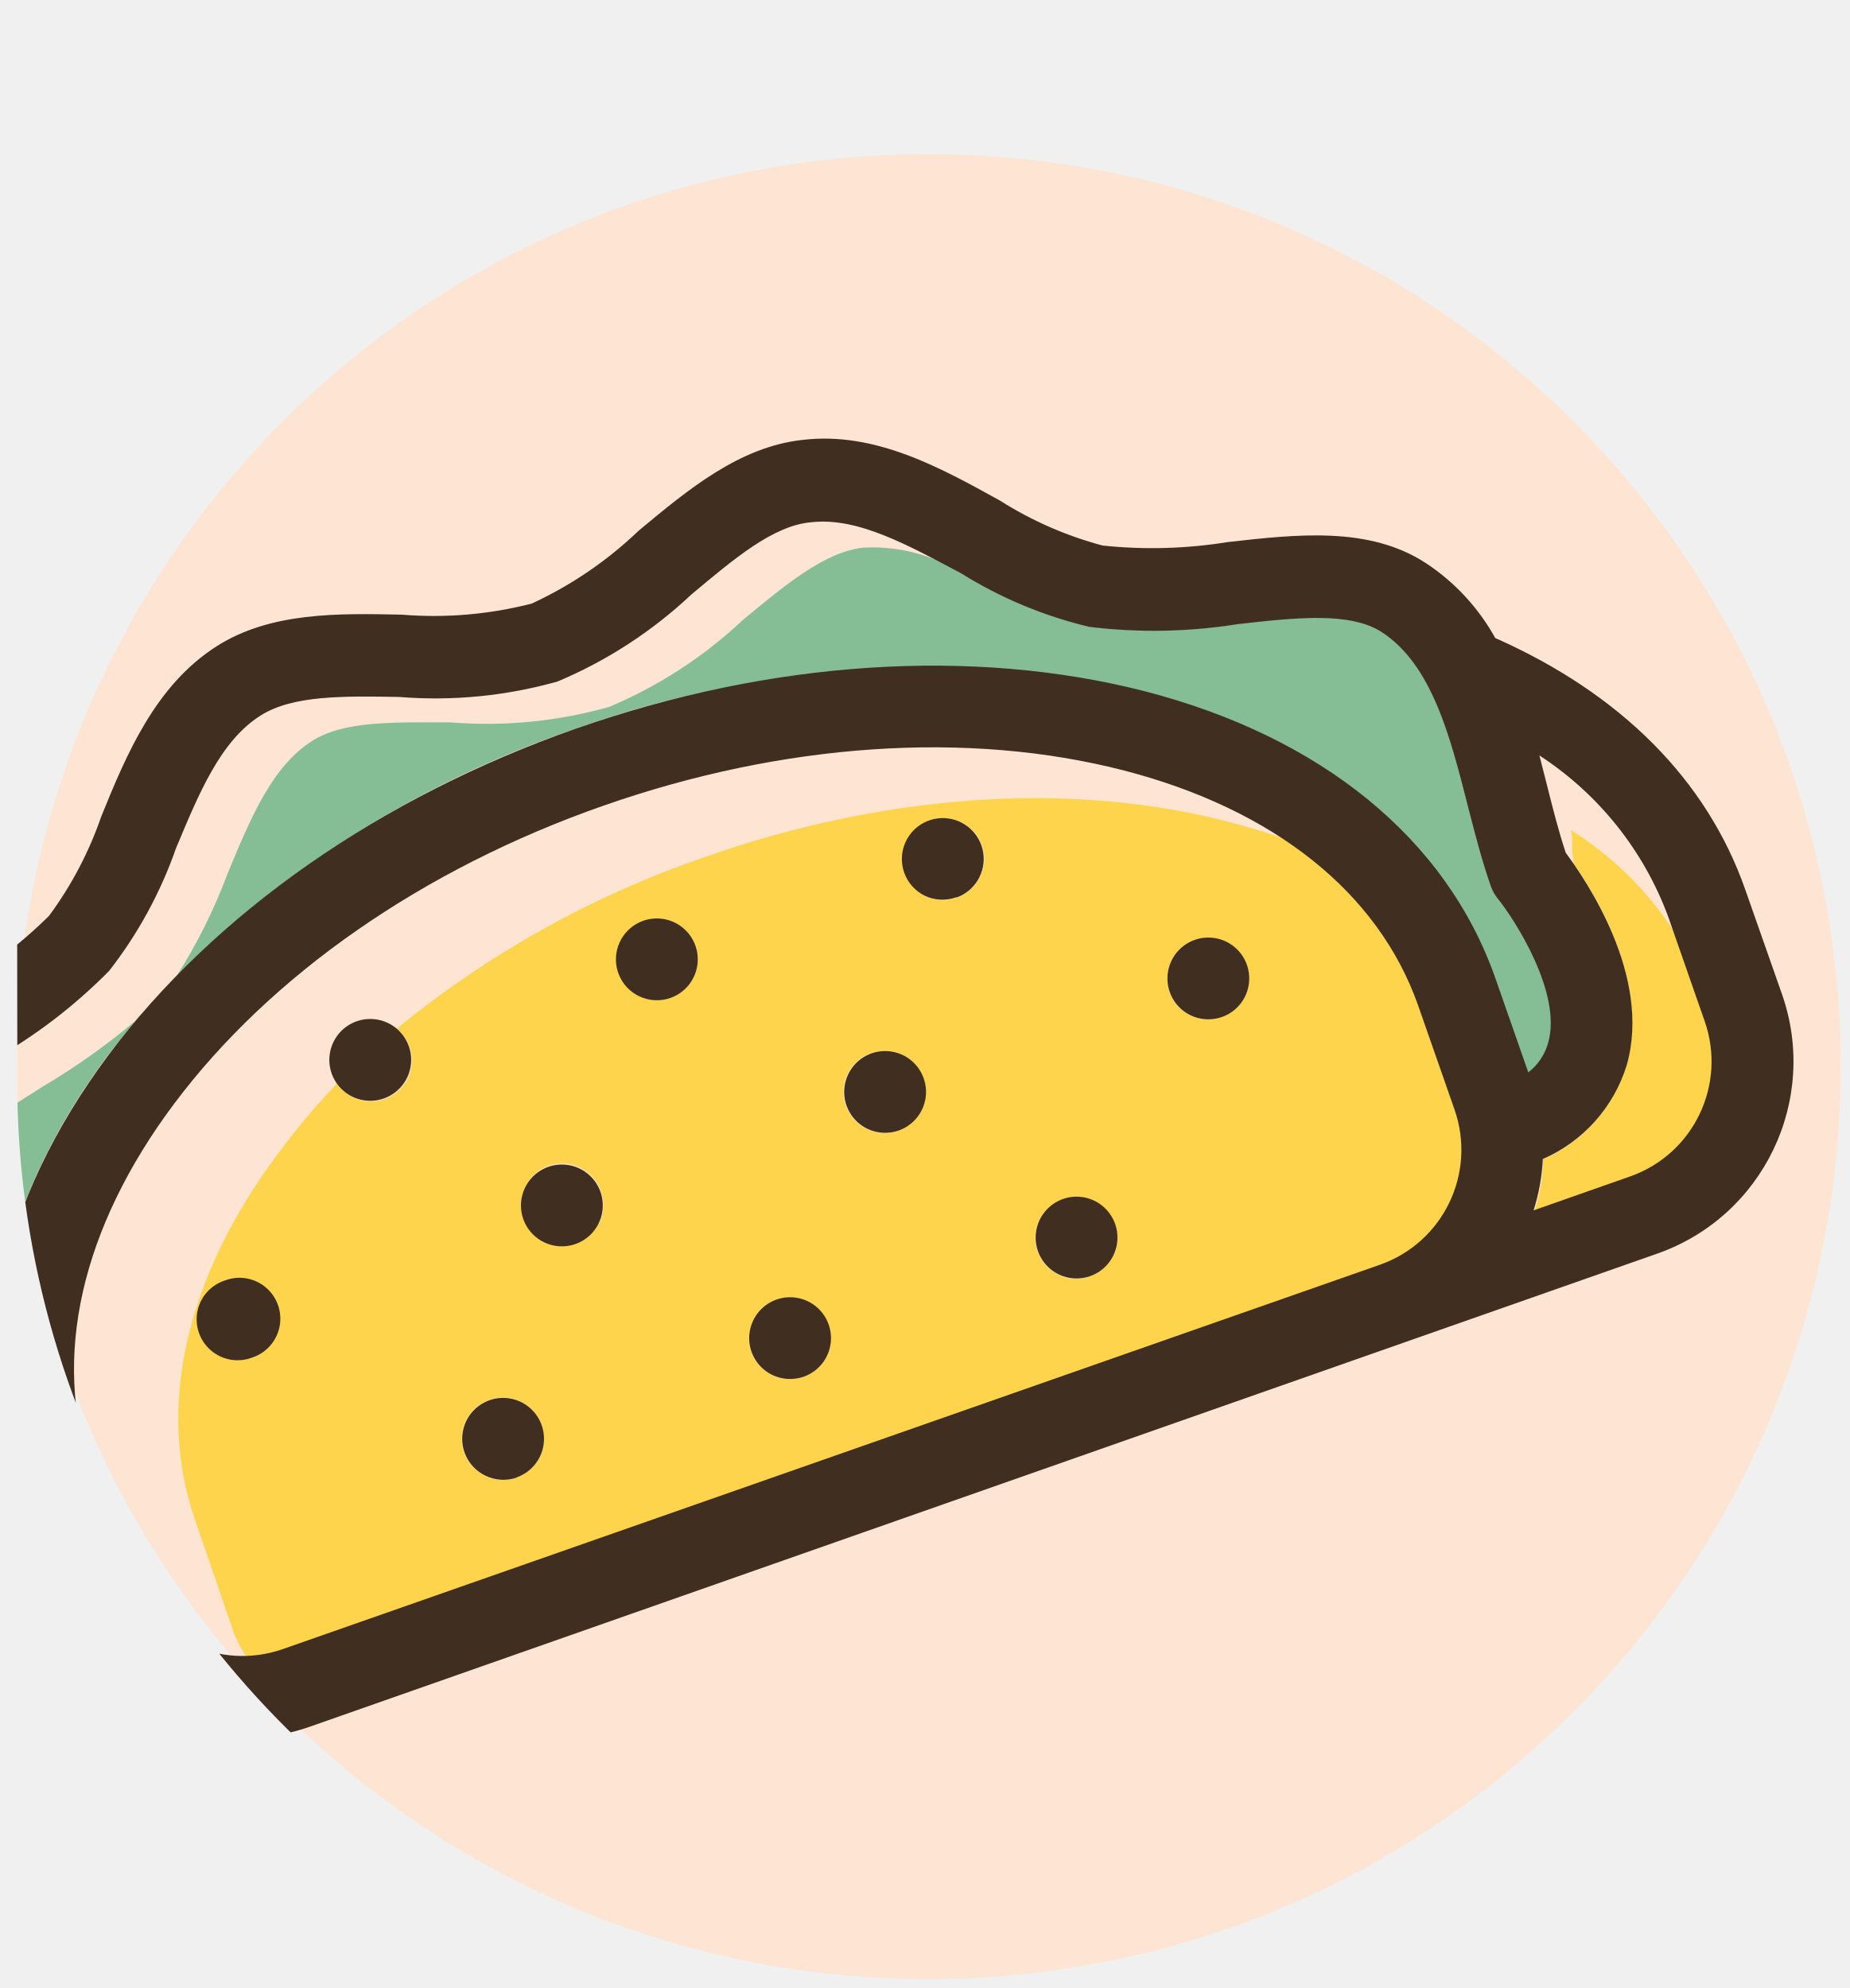
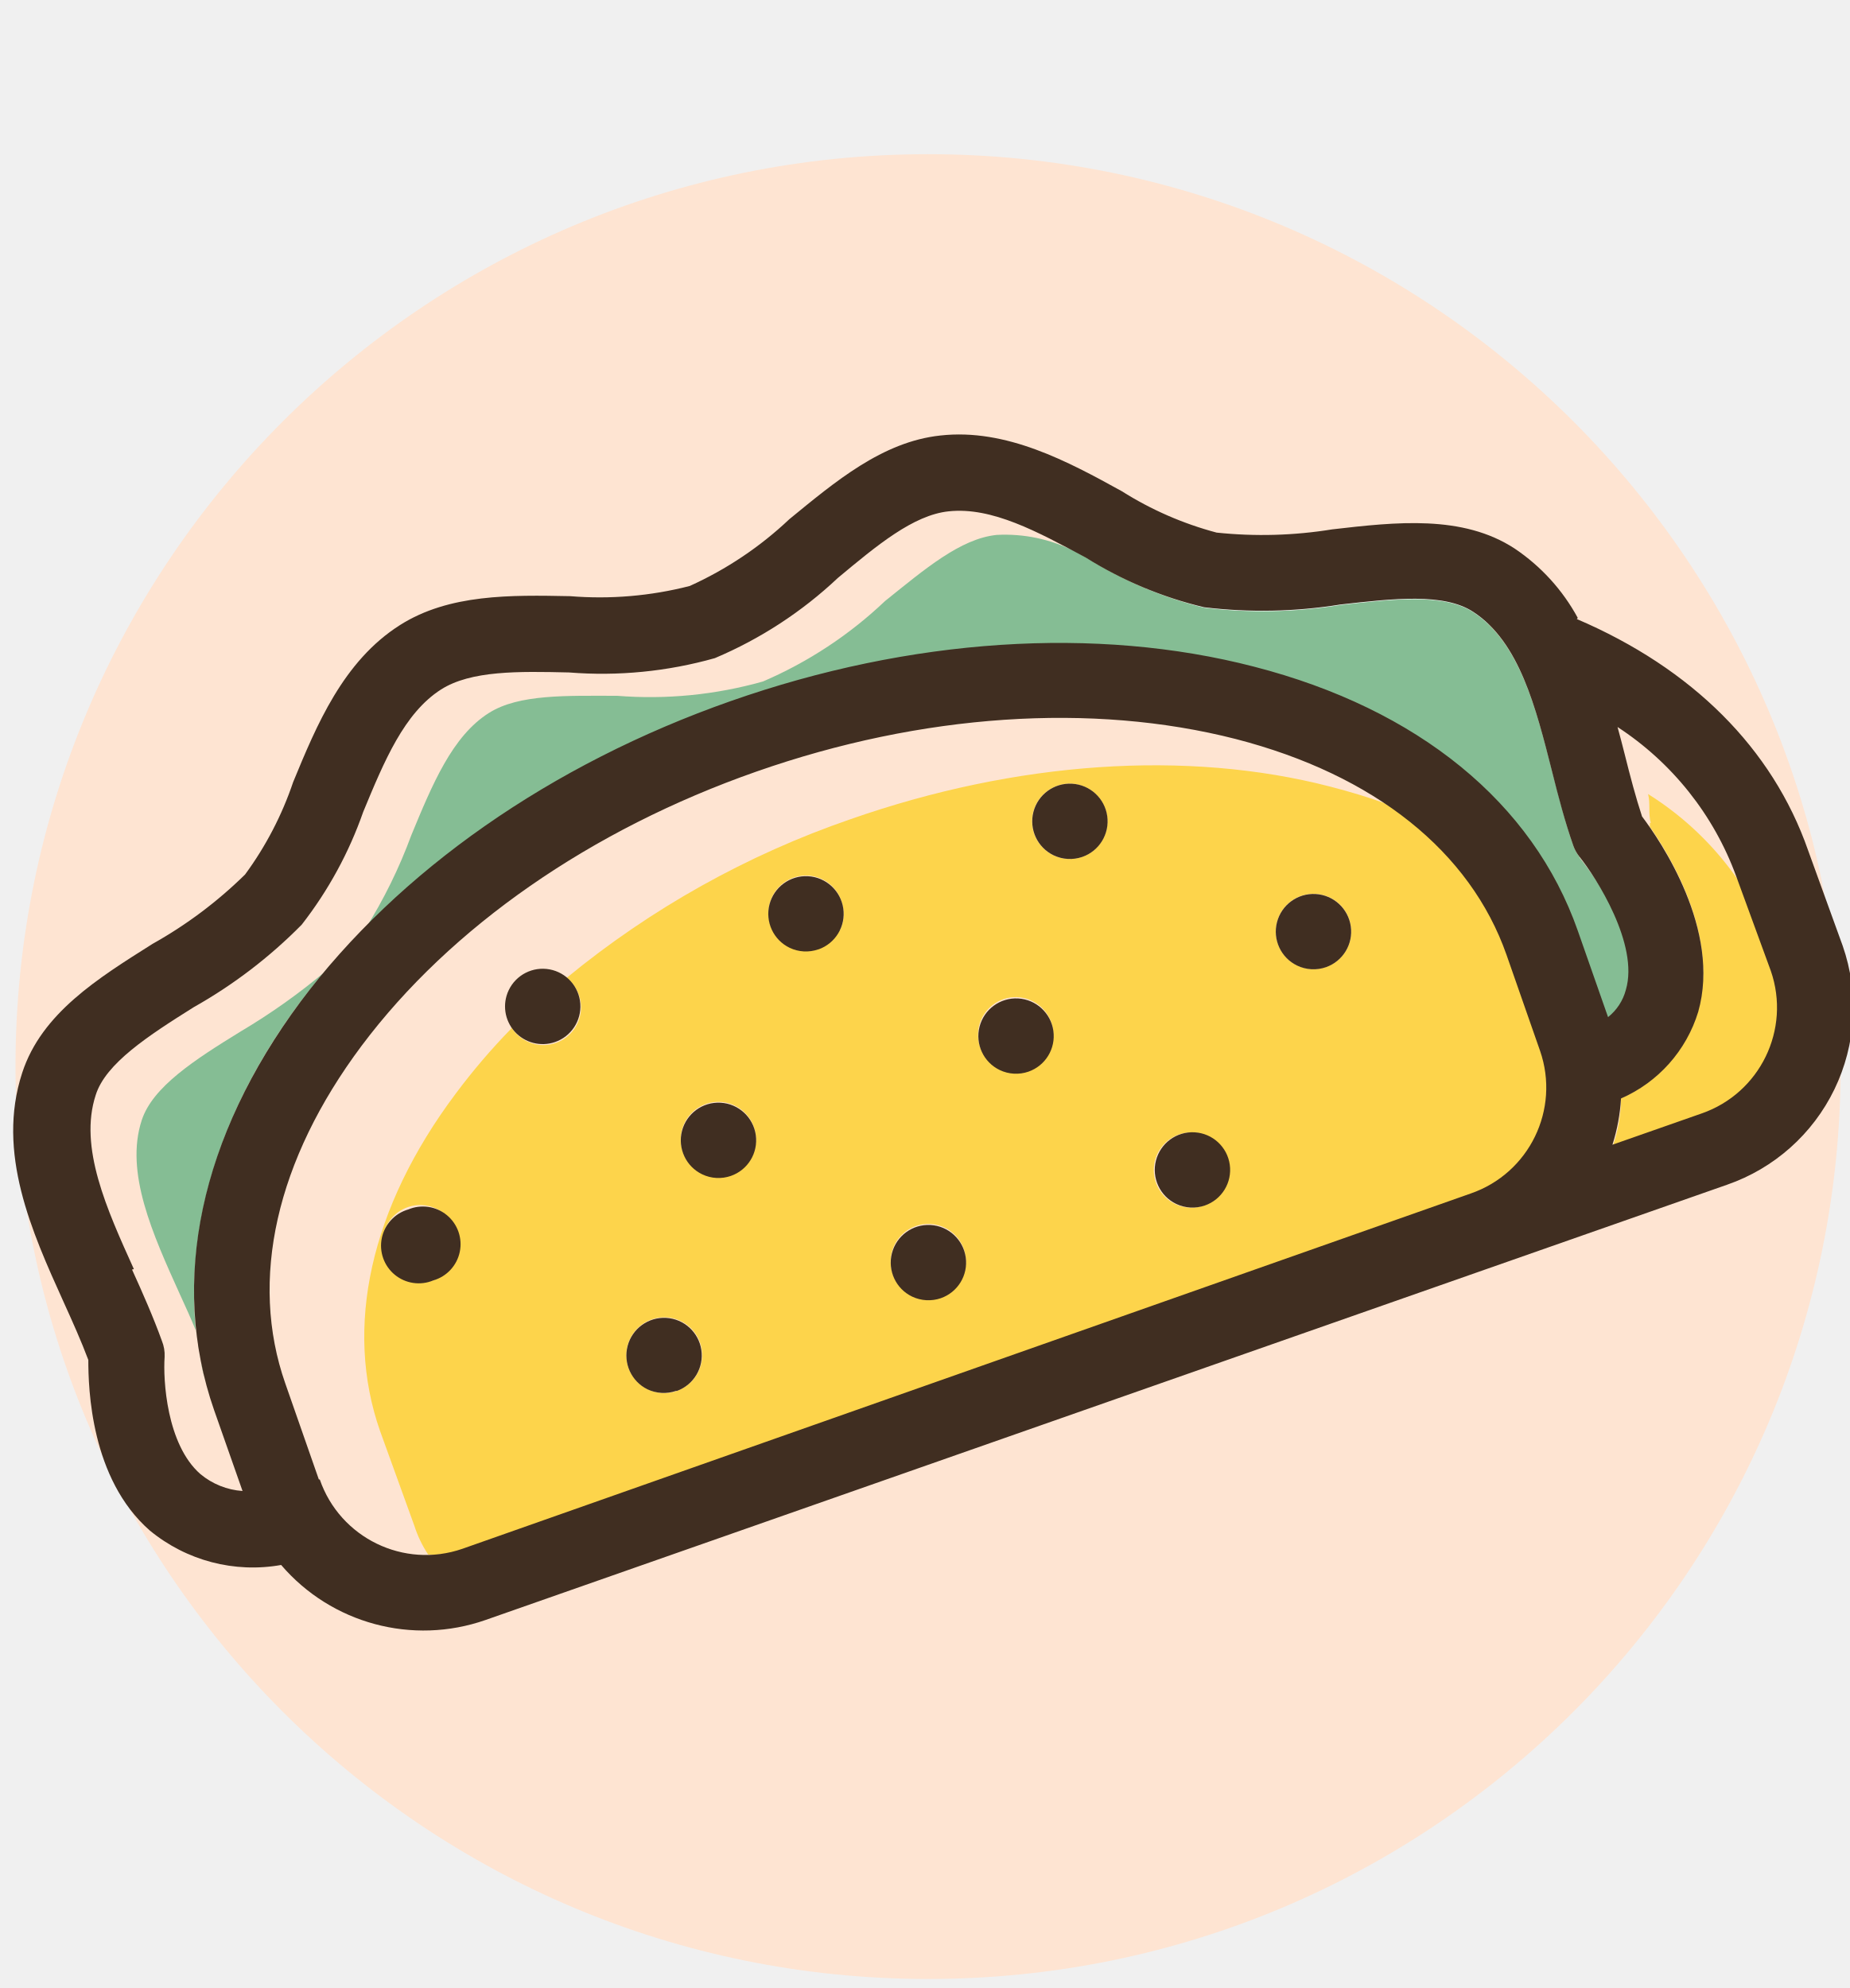
<svg xmlns="http://www.w3.org/2000/svg" id="Layer_1" data-name="Layer 1" viewBox="0 0 80 86">
-   <defs>
-     <clipPath id="clip-path">
-       <path d="M79.69-14.76H.67S.75,44.79.75,46.14a39.47,39.47,0,1,0,78.93,0Z" fill="none" />
-     </clipPath>
-     <clipPath id="clip-path-2">
-       <rect x="-10.17" y="20.76" width="85.04" height="46.19" transform="translate(-12.7 13.19) rotate(-19.34)" fill="none" />
-     </clipPath>
-   </defs>
-   <g clip-path="url(#clip-path)">
-     <circle cx="40.14" cy="46.14" r="39.47" fill="#fee4d2" />
-     <path d="M55.75,28.09a18.92,18.92,0,0,1,4.76-.17,4.86,4.86,0,0,0-.74-.6c-1.38-.9-3.74-.64-6.24-.35a22.93,22.93,0,0,1-6.41.13,11.63,11.63,0,0,1-2.76-.89,16.62,16.62,0,0,0,5,2" fill="#fff" />
-     <path d="M37.37,22.81l.33.11-.33-.11Zm0,0" fill="#85bd94" />
-     <path d="M36.61,22.63l.31.07-.31-.07Zm0,0" fill="#85bd94" />
-     <path d="M35.86,22.54l.26,0-.26,0Zm0,0" fill="#85bd94" />
-     <path d="M17.28,30.13a19.49,19.49,0,0,0,6.86-.67,19.49,19.49,0,0,1-6.86.67c-2.07,0-4-.08-5.45.51,1.41-.59,3.38-.55,5.45-.51Zm0,0" fill="#85bd94" />
-     <path d="M40.52,24.2l.4.22-.4-.22Zm0,0" fill="#85bd94" />
-     <path d="M39.71,23.78l.38.19-.38-.19Zm0,0" fill="#85bd94" />
-     <path d="M38.13,23.07l.35.14-.35-.14Zm0,0" fill="#85bd94" />
-     <path d="M39.28,23.57l-.36-.17.36.17Zm0,0" fill="#85bd94" />
-     <path d="M1.32,68.48l.35.06-.35-.06Zm0,0" fill="#85bd94" />
-     <path d="M0,62.67c.05.25.11.51.18.76-.06-.25-.13-.5-.18-.76Zm0,0" fill="#85bd94" />
-     <path d="M.37,68.1l.21.11L.37,68.1Zm0,0" fill="#85bd94" />
-     <path d="M7.18,42.69l-.53.56.53-.56Zm0,0" fill="#85bd94" />
-     <path d="M64.77,38.84a1.77,1.77,0,0,1-.29-.52c-.39-1.11-.7-2.32-1-3.49-.76-3-1.55-6.09-3.71-7.5-1.38-.9-3.74-.64-6.24-.35a22.91,22.91,0,0,1-6.41.13,18.56,18.56,0,0,1-5.57-2.33L41,24.46a7.24,7.24,0,0,0-3.66-.77c-1.66.18-3.38,1.61-5.21,3.13a19.49,19.49,0,0,1-5.78,3.76,19.49,19.49,0,0,1-6.86.67c-2.37,0-4.61-.09-6,.81-1.73,1.1-2.66,3.35-3.65,5.74a23.62,23.62,0,0,1-2.2,4.42l0,0A45.06,45.06,0,0,1,24.91,31.52,42.63,42.63,0,0,1,49.45,30.2c7.67,2,12.4,6.4,14.51,12.41l2,4.34A6.86,6.86,0,0,0,67.1,45c.61-2.13-1.57-5.26-2.33-6.2Zm0,0" fill="#85bd94" />
-     <path d="M.82,68.32l.3.1-.3-.1Zm0,0" fill="#85bd94" />
-     <path d="M5.86,44.16a30,30,0,0,1-4,2.84c-2.13,1.34-4.14,2.61-4.65,4.17-.8,2.45.52,5.36,1.79,8.18.26.57.52,1.14.77,1.72v.1c-.58-5,1.1-10.45,4.92-15.55.47-.62,1-1.23,1.48-1.83l-.32.36Zm0,0" fill="#85bd94" />
-     <path d="M67.9,37.12l-.18-.24.18.24Zm0,0" fill="#fdd44b" />
-     <path d="M68.06,37.23l0,.18L68,37.27c1.08,1.52,3.35,5.29,2.35,8.79a6.55,6.55,0,0,1-3.61,4.1,6.86,6.86,0,0,1-.39,2.26L70.54,51c2.74-1,4.57-4.18,3.61-6.92l-.43-1.23a14.46,14.46,0,0,0-5.78-6.94c.12.43,0,.93.13,1.36Zm0,0" fill="#fdd44b" />
-     <path d="M8.11,71.06l.12.06-.12-.06Zm0,0" fill="#fdd44b" />
-     <path d="M5.78,68.71l-.07-.14.07.14Zm0,0" fill="#fdd44b" />
-     <path d="M49.71,33.64l.35.11-.35-.11Zm0,0" fill="#fdd44b" />
-     <path d="M6,69.16,5.94,69l.09.15Zm0,0" fill="#fdd44b" />
-     <path d="M54.92,35.93l.36.23-.36-.23Zm0,0" fill="#fdd44b" />
-     <path d="M54.05,35.43l.29.16-.29-.16Zm0,0" fill="#fdd44b" />
-     <path d="M6.3,69.55l-.09-.13.09.13Zm0,0" fill="#fdd44b" />
-     <path d="M50.78,34l.39.14L50.78,34Zm0,0" fill="#fdd44b" />
-     <path d="M51.81,34.38l.38.16-.38-.16Zm0,0" fill="#fdd44b" />
-     <path d="M53.16,35l-.32-.15.32.15Zm0,0" fill="#fdd44b" />
-     <path d="M10.19,71.63l-.18,0,.18,0Zm0,0" fill="#fdd44b" />
-     <path d="M9.73,71.58l-.21,0,.21,0Zm0,0" fill="#fdd44b" />
-     <path d="M14.47,46.72a1.69,1.69,0,0,1-.13-.28,1.69,1.69,0,0,0,.13.28Zm0,0" fill="#fdd44b" />
-     <path d="M6.6,69.92l0,0,0,0Zm0,0" fill="#fdd44b" />
-     <path d="M55.61,36.31c-.81-.3-1.68-.55-2.56-.78-6.75-1.74-14.77-1.2-22.55,1.54A43.12,43.12,0,0,0,17.16,44.5l0,0a1.77,1.77,0,1,1-2.61,2.32l0,.08A30.22,30.22,0,0,0,12,49.94c-4,5.37-5.25,11-3.55,15.85L10,70.3a5.48,5.48,0,0,0,.65,1.36,5,5,0,0,0,1.6-.24L59.71,54.76A5.45,5.45,0,0,0,63,47.94l-1.58-4.5a14.39,14.39,0,0,0-5.85-7.13ZM11.91,57.82a1.77,1.77,0,0,1-3.27-.18A1.77,1.77,0,1,1,12,56.47a1.78,1.78,0,0,1-.08,1.35ZM23.36,63a1.78,1.78,0,1,1,.07-1.35A1.78,1.78,0,0,1,23.36,63Zm2.53-10.09A1.77,1.77,0,1,1,26,51.56a1.77,1.77,0,0,1-.08,1.35Zm9.87,5.74a1.77,1.77,0,1,1,.07-1.35,1.79,1.79,0,0,1-.07,1.35ZM30,42.27a1.76,1.76,0,1,1,.08-1.35A1.77,1.77,0,0,1,30,42.27ZM39.87,48a1.78,1.78,0,1,1,.07-1.35A1.78,1.78,0,0,1,39.87,48Zm8.28,6.3A1.77,1.77,0,1,1,48.23,53a1.77,1.77,0,0,1-.08,1.35ZM42.4,37.92a1.77,1.77,0,1,1,.07-1.35,1.78,1.78,0,0,1-.07,1.35ZM53.85,43.1a1.77,1.77,0,1,1,.08-1.35,1.78,1.78,0,0,1-.08,1.35Zm0,0" fill="#fdd44b" />
-     <path d="M9.27,71.49l-.2-.05.2.05Zm0,0" fill="#fdd44b" />
-     <path d="M7.43,70.65l-.15-.11.15.11Zm0,0" fill="#fdd44b" />
-     <path d="M7,70.35l-.12-.1.12.1Zm0,0" fill="#fdd44b" />
-     <path d="M8.81,71.36l-.18-.06.18.06Zm0,0" fill="#fdd44b" />
-     <g clip-path="url(#clip-path-2)">
-       <path d="M7.82,70.91l-.15-.1.15.1Zm0,0" fill="#fdd44b" />
-       <path d="M64.67,27.6a9.23,9.23,0,0,0-3-3.24c-2.45-1.6-5.56-1.25-8.57-.91a20.47,20.47,0,0,1-5.41.15,16,16,0,0,1-4.45-1.95c-2.52-1.39-5.38-3-8.53-2.62-2.73.3-4.94,2.14-7.09,3.93A17,17,0,0,1,23,26.11a17,17,0,0,1-5.62.48c-2.79-.06-5.68-.11-8,1.36-2.67,1.7-3.92,4.71-5,7.37a16,16,0,0,1-2.26,4.3,20.4,20.4,0,0,1-4.32,3.26C-4.81,44.5-7.46,46.18-8.38,49c-1.23,3.76.45,7.47,1.93,10.74.44,1,.85,1.87,1.17,2.74,0,1.34.11,5.58,2.89,8a7.56,7.56,0,0,0,6.17,1.62,8.81,8.81,0,0,0,9.61,2.6L71.68,54.23A8.81,8.81,0,0,0,77.07,43l-1.58-4.5C73.82,33.72,70.08,30,64.67,27.6Zm9.06,16.58a5.27,5.27,0,0,1-3.22,6.71l-4.18,1.47a8.84,8.84,0,0,0,.4-2.22,6.53,6.53,0,0,0,3.63-4.07c1.09-3.85-1.77-8-2.64-9.18-.3-.9-.55-1.88-.81-2.92-.11-.42-.22-.85-.33-1.29a14.18,14.18,0,0,1,5.58,7ZM5.52,68.12l-1.58-4.5c-1.71-4.86-.43-10.5,3.59-15.87,4.18-5.58,10.76-10.16,18.55-12.89s15.78-3.27,22.53-1.53c6.49,1.68,11,5.28,12.72,10.15L62.91,48a5.27,5.27,0,0,1-3.22,6.71L12.23,71.34a5.27,5.27,0,0,1-6.71-3.22Zm-8.74-9.89c-1.28-2.81-2.6-5.73-1.79-8.18.51-1.57,2.52-2.83,4.65-4.17A22.9,22.9,0,0,0,4.72,42a18.61,18.61,0,0,0,2.89-5.3c1-2.39,1.92-4.64,3.65-5.74,1.41-.9,3.65-.85,6-.81a19.49,19.49,0,0,0,6.86-.67,19.48,19.48,0,0,0,5.78-3.76c1.82-1.52,3.54-3,5.21-3.13,2-.22,4.17,1,6.44,2.2a18.61,18.61,0,0,0,5.57,2.33A23,23,0,0,0,53.53,27c2.5-.28,4.86-.55,6.24.35,2.16,1.41,2.95,4.51,3.71,7.5.3,1.17.61,2.38,1,3.49a1.76,1.76,0,0,0,.29.52c.76.94,2.8,4.12,2.19,6.25a2.42,2.42,0,0,1-.86,1.28L64.67,42.3c-2.11-6-7.5-10.42-15.17-12.4C42.08,28,33.35,28.56,24.91,31.52S9.29,39.49,4.7,45.63C-.05,52-1.51,58.78.6,64.79l1.34,3.8a3.47,3.47,0,0,1-2-.79c-1.6-1.4-1.76-4.45-1.68-5.5a1.77,1.77,0,0,0-.09-.72c-.39-1.11-.91-2.25-1.4-3.35Zm0,0" fill="#402e21" />
-     </g>
-     <path d="M10.9,58.73a1.77,1.77,0,1,0-1.17-3.34,1.77,1.77,0,1,0,1.17,3.34Zm0,0" fill="#402e21" />
-     <path d="M52.84,44a1.77,1.77,0,1,0-1.35-.08,1.78,1.78,0,0,0,1.35.08Zm0,0" fill="#402e21" />
-     <path d="M38.86,48.91a1.77,1.77,0,1,0-1.35-.08,1.78,1.78,0,0,0,1.35.08Zm0,0" fill="#402e21" />
-     <path d="M24.88,53.82a1.77,1.77,0,1,0-1.35-.08,1.77,1.77,0,0,0,1.35.08Zm0,0" fill="#402e21" />
-     <path d="M29,43.17a1.77,1.77,0,1,0-1.35-.07,1.77,1.77,0,0,0,1.35.07Zm0,0" fill="#402e21" />
-     <path d="M34.75,59.56a1.77,1.77,0,1,0-1.35-.08,1.79,1.79,0,0,0,1.35.08Zm0,0" fill="#402e21" />
-     <path d="M16.6,47.52a1.77,1.77,0,1,0-2.18-2.44,1.77,1.77,0,0,0,2.18,2.44Zm0,0" fill="#402e21" />
-     <path d="M22.35,63.91A1.77,1.77,0,1,0,21,63.84a1.79,1.79,0,0,0,1.35.08Zm0,0" fill="#402e21" />
-     <path d="M41.39,38.82A1.77,1.77,0,1,0,40,38.75a1.78,1.78,0,0,0,1.35.07Zm0,0" fill="#402e21" />
-     <path d="M47.14,55.21a1.77,1.77,0,1,0-1.35-.08,1.78,1.78,0,0,0,1.35.08Zm0,0" fill="#402e21" />
-   </g>
+   <circle cx="40.14" cy="46.14" r="39.47" fill="#fee4d2" />
+   <path d="M60,27.19A17.42,17.42,0,0,1,64.41,27a4.47,4.47,0,0,0-.68-.55c-1.27-.83-3.44-.59-5.74-.32a21.11,21.11,0,0,1-5.9.12,10.71,10.71,0,0,1-2.54-.82,15.3,15.3,0,0,0,4.58,1.85" fill="#fff" />
+   <path d="M43.1,22.33l.31.1-.31-.1Zm0,0" fill="#85bd94" />
+   <path d="M42.41,22.16l.29.06-.29-.06Zm0,0" fill="#85bd94" />
+   <path d="M41.72,22.08l.24,0-.24,0Zm0,0" fill="#85bd94" />
+   <path d="M24.61,29.07a17.94,17.94,0,0,0,6.31-.62,17.94,17.94,0,0,1-6.31.62,13.3,13.3,0,0,0-5,.47,13.3,13.3,0,0,1,5-.47Zm0,0" fill="#85bd94" />
+   <path d="M46,23.61l.37.2-.37-.2Zm0,0" fill="#85bd94" />
+   <path d="M45.26,23.22l.35.18-.35-.18Zm0,0" fill="#85bd94" />
+   <path d="M43.81,22.57l.32.13-.32-.13Zm0,0" fill="#85bd94" />
+   <path d="M44.86,23l-.33-.16.33.16Zm0,0" fill="#85bd94" />
+   <path d="M9.92,64.37l.32.06-.32-.06Zm0,0" fill="#85bd94" />
+   <path d="M8.72,59c0,.23.1.46.16.7-.06-.23-.12-.46-.16-.7Zm0,0" fill="#85bd94" />
+   <path d="M9,64l.2.1L9,64Zm0,0" fill="#85bd94" />
+   <path d="M8.56,58c0,.19.06.38.09.57,0-.19-.06-.38-.09-.57Zm0,0" fill="#85bd94" />
+   <path d="M15.32,40.63l-.48.52.48-.52Zm0,0" fill="#85bd94" />
+   <path d="M68.33,37.09a1.63,1.63,0,0,1-.27-.48c-.36-1-.64-2.14-.92-3.21-.7-2.76-1.43-5.61-3.41-6.91-1.27-.83-3.44-.58-5.74-.32a21.09,21.09,0,0,1-5.9.12A17.08,17.08,0,0,1,47,24.13l-.52-.28a6.66,6.66,0,0,0-3.37-.71C41.54,23.3,40,24.62,38.28,26A17.94,17.94,0,0,1,33,29.48a17.94,17.94,0,0,1-6.31.62c-2.18,0-4.24-.08-5.54.74-1.59,1-2.45,3.09-3.36,5.29a21.74,21.74,0,0,1-2,4.07l0,0a41.48,41.48,0,0,1,15.93-9.87,39.24,39.24,0,0,1,22.59-1.22C61.29,31,65.64,35,67.58,40.55l1.88,4a6.32,6.32,0,0,0,1-1.75c.56-2-1.45-4.84-2.15-5.71Zm0,0" fill="#85bd94" />
+   <path d="M9.46,64.22l.28.09-.28-.09Zm0,0" fill="#85bd94" />
+   <path d="M14.1,42a27.62,27.62,0,0,1-3.69,2.62c-2,1.23-3.81,2.4-4.28,3.84-.74,2.26.48,4.94,1.65,7.53.24.52.48,1.05.7,1.59v.09C8,53,9.51,48,13,43.33c.43-.57.89-1.13,1.36-1.68L14.1,42Zm0,0" fill="#85bd94" />
+   <path d="M71.21,35.5l-.16-.22.16.22Zm0,0" fill="#fdd44b" />
+   <path d="M71.36,35.6l0,.16-.09-.12c1,1.4,3.08,4.87,2.17,8.09a6,6,0,0,1-3.33,3.78,6.31,6.31,0,0,1-.36,2.08l3.85-1.35A5.27,5.27,0,0,0,77,41.87l-.4-1.13a13.31,13.31,0,0,0-5.32-6.39c.11.4,0,.86.12,1.25Zm0,0" fill="#fdd44b" />
+   <path d="M16.17,66.75l.11.06-.11-.06Zm0,0" fill="#fdd44b" />
+   <path d="M14,64.58,14,64.46l.06.13Zm0,0" fill="#fdd44b" />
+   <path d="M54.47,32.3l.32.1-.32-.1Zm0,0" fill="#fdd44b" />
+   <path d="M14.25,65l-.08-.13.08.13Zm0,0" fill="#fdd44b" />
+   <path d="M59.26,34.4l.33.21-.33-.21Zm0,0" fill="#fdd44b" />
+   <path d="M58.47,33.94l.27.15-.27-.15Zm0,0" fill="#fdd44b" />
+   <path d="M14.5,65.36l-.08-.12.08.12Zm0,0" fill="#fdd44b" />
+   <path d="M55.45,32.62l.36.13-.36-.13Zm0,0" fill="#fdd44b" />
+   <path d="M56.4,33l.35.14L56.4,33Zm0,0" fill="#fdd44b" />
+   <path d="M57.65,33.53l-.3-.14.3.14Zm0,0" fill="#fdd44b" />
+   <path d="M18.09,67.27l-.16,0,.16,0Zm0,0" fill="#fdd44b" />
+   <path d="M17.66,67.22l-.19,0,.19,0Zm0,0" fill="#fdd44b" />
+   <path d="M22,44.34a1.56,1.56,0,0,1-.12-.26,1.56,1.56,0,0,0,.12.26Zm0,0" fill="#fdd44b" />
+   <path d="M14.78,65.69l0,0,0,0Zm0,0" fill="#fdd44b" />
+   <path d="M59.9,34.75c-.74-.27-1.55-.51-2.36-.72-6.21-1.61-13.59-1.1-20.76,1.41A39.69,39.69,0,0,0,24.51,42.3h0a1.63,1.63,0,1,1-2.4,2.13l0,.07a27.82,27.82,0,0,0-2.4,2.81c-3.7,4.94-4.84,10.12-3.27,14.6L17.92,66a5,5,0,0,0,.6,1.25A4.58,4.58,0,0,0,20,67.07L63.68,51.74a5,5,0,0,0,3.06-6.28l-1.46-4.15a13.25,13.25,0,0,0-5.39-6.56ZM19.67,54.56a1.63,1.63,0,0,1-3-.17,1.63,1.63,0,1,1,3.07-1.08,1.63,1.63,0,0,1-.07,1.24Zm10.54,4.77a1.64,1.64,0,1,1,.07-1.24,1.64,1.64,0,0,1-.07,1.24ZM32.54,50a1.63,1.63,0,1,1,.07-1.24A1.63,1.63,0,0,1,32.54,50Zm9.08,5.28a1.63,1.63,0,1,1,.07-1.24,1.65,1.65,0,0,1-.07,1.24Zm-5.3-15.09A1.62,1.62,0,1,1,36.4,39a1.63,1.63,0,0,1-.07,1.24Zm9.08,5.28a1.63,1.63,0,1,1,.07-1.24,1.64,1.64,0,0,1-.07,1.24ZM53,51.32a1.63,1.63,0,1,1,.07-1.24A1.63,1.63,0,0,1,53,51.32ZM47.74,36.23A1.63,1.63,0,1,1,47.81,35a1.64,1.64,0,0,1-.07,1.24ZM58.28,41a1.63,1.63,0,1,1,.07-1.24A1.64,1.64,0,0,1,58.28,41Zm0,0" fill="#fdd44b" />
+   <path d="M17.24,67.14l-.19,0,.19,0Zm0,0" fill="#fdd44b" />
+   <path d="M15.54,66.37l-.14-.1.14.1Zm0,0" fill="#fdd44b" />
+   <path d="M15.19,66.09l-.11-.1.11.1Zm0,0" fill="#fdd44b" />
+   <path d="M16.82,67,16.65,67l.17.06Zm0,0" fill="#fdd44b" />
+   <path d="M15.91,66.6l-.14-.09.14.09Zm0,0" fill="#fdd44b" />
+   <path d="M68.24,26.73a8.49,8.49,0,0,0-2.73-3c-2.25-1.47-5.12-1.15-7.89-.83a18.84,18.84,0,0,1-5,.14,14.77,14.77,0,0,1-4.1-1.79c-2.32-1.28-5-2.73-7.85-2.41-2.51.27-4.55,2-6.53,3.62a15.65,15.65,0,0,1-4.31,2.89,15.66,15.66,0,0,1-5.17.44c-2.57-.05-5.23-.1-7.36,1.25-2.46,1.56-3.61,4.34-4.62,6.79a14.69,14.69,0,0,1-2.08,4,18.78,18.78,0,0,1-4,3c-2.36,1.49-4.8,3-5.64,5.58-1.13,3.46.42,6.88,1.78,9.89.4.88.78,1.73,1.08,2.53,0,1.23.1,5.14,2.66,7.38a7,7,0,0,0,5.68,1.49A8.11,8.11,0,0,0,21,70.08L74.7,51.25a8.11,8.11,0,0,0,5-10.33L78.2,36.78c-1.54-4.4-5-7.86-10-10ZM76.59,42a4.85,4.85,0,0,1-3,6.17l-3.85,1.35a8.14,8.14,0,0,0,.37-2,6,6,0,0,0,3.34-3.75c1-3.54-1.63-7.39-2.43-8.45-.27-.82-.51-1.73-.75-2.69-.1-.39-.2-.79-.31-1.18a13.06,13.06,0,0,1,5.13,6.45ZM13.79,64l-1.45-4.15c-1.57-4.48-.4-9.66,3.3-14.61,3.85-5.14,9.91-9.35,17.07-11.86s14.53-3,20.74-1.41c6,1.55,10.14,4.86,11.71,9.34l1.45,4.15a4.85,4.85,0,0,1-3,6.17L20,67a4.85,4.85,0,0,1-6.17-3Zm-8-9.1c-1.17-2.59-2.39-5.27-1.65-7.53C4.57,46,6.42,44.8,8.38,43.57A21.08,21.08,0,0,0,13.05,40a17.13,17.13,0,0,0,2.66-4.88c.91-2.2,1.77-4.27,3.36-5.29,1.3-.83,3.36-.79,5.54-.74a17.94,17.94,0,0,0,6.31-.62A17.93,17.93,0,0,0,36.24,25c1.68-1.4,3.26-2.72,4.79-2.88,1.87-.2,3.84.88,5.93,2a17.13,17.13,0,0,0,5.12,2.15,21.19,21.19,0,0,0,5.9-.12c2.3-.26,4.47-.51,5.74.32,2,1.3,2.71,4.15,3.41,6.91.27,1.08.56,2.19.92,3.21a1.62,1.62,0,0,0,.27.48c.7.87,2.58,3.79,2,5.75A2.23,2.23,0,0,1,69.55,44l-1.31-3.74c-1.94-5.53-6.9-9.59-14-11.42-6.83-1.77-14.87-1.24-22.64,1.49s-14.37,7.34-18.6,13C8.66,49.17,7.32,55.44,9.26,61l1.23,3.5a3.19,3.19,0,0,1-1.82-.73c-1.47-1.28-1.62-4.1-1.55-5.07A1.63,1.63,0,0,0,7,58c-.36-1-.83-2.07-1.29-3.08Zm0,0" fill="#402e21" />
+   <path d="M18.74,55.39a1.63,1.63,0,1,0-1.08-3.07,1.63,1.63,0,1,0,1.08,3.07Zm0,0" fill="#402e21" />
+   <path d="M57.35,41.84a1.63,1.63,0,1,0-1.25-.07,1.64,1.64,0,0,0,1.25.07Zm0,0" fill="#402e21" />
+   <path d="M44.48,46.36a1.63,1.63,0,1,0-1.24-.07,1.64,1.64,0,0,0,1.24.07Zm0,0" fill="#402e21" />
+   <path d="M31.61,50.87a1.63,1.63,0,1,0-1.24-.07,1.63,1.63,0,0,0,1.24.07Zm0,0" fill="#402e21" />
+   <path d="M35.4,41.07A1.63,1.63,0,1,0,34.15,41a1.63,1.63,0,0,0,1.24.07Zm0,0" fill="#402e21" />
+   <path d="M40.69,56.16a1.63,1.63,0,1,0-1.24-.07,1.65,1.65,0,0,0,1.24.07Zm0,0" fill="#402e21" />
+   <path d="M24,45.08a1.63,1.63,0,1,0-2-2.24,1.63,1.63,0,0,0,2,2.24Zm0,0" fill="#402e21" />
+   <path d="M29.28,60.17A1.63,1.63,0,1,0,28,60.1a1.65,1.65,0,0,0,1.24.07Zm0,0" fill="#402e21" />
+   <path d="M46.81,37.07A1.63,1.63,0,1,0,45.57,37a1.64,1.64,0,0,0,1.24.07Zm0,0" fill="#402e21" />
+   <path d="M52.11,52.15a1.63,1.63,0,1,0-1.24-.07,1.64,1.64,0,0,0,1.24.07Zm0,0" fill="#402e21" />
</svg>
